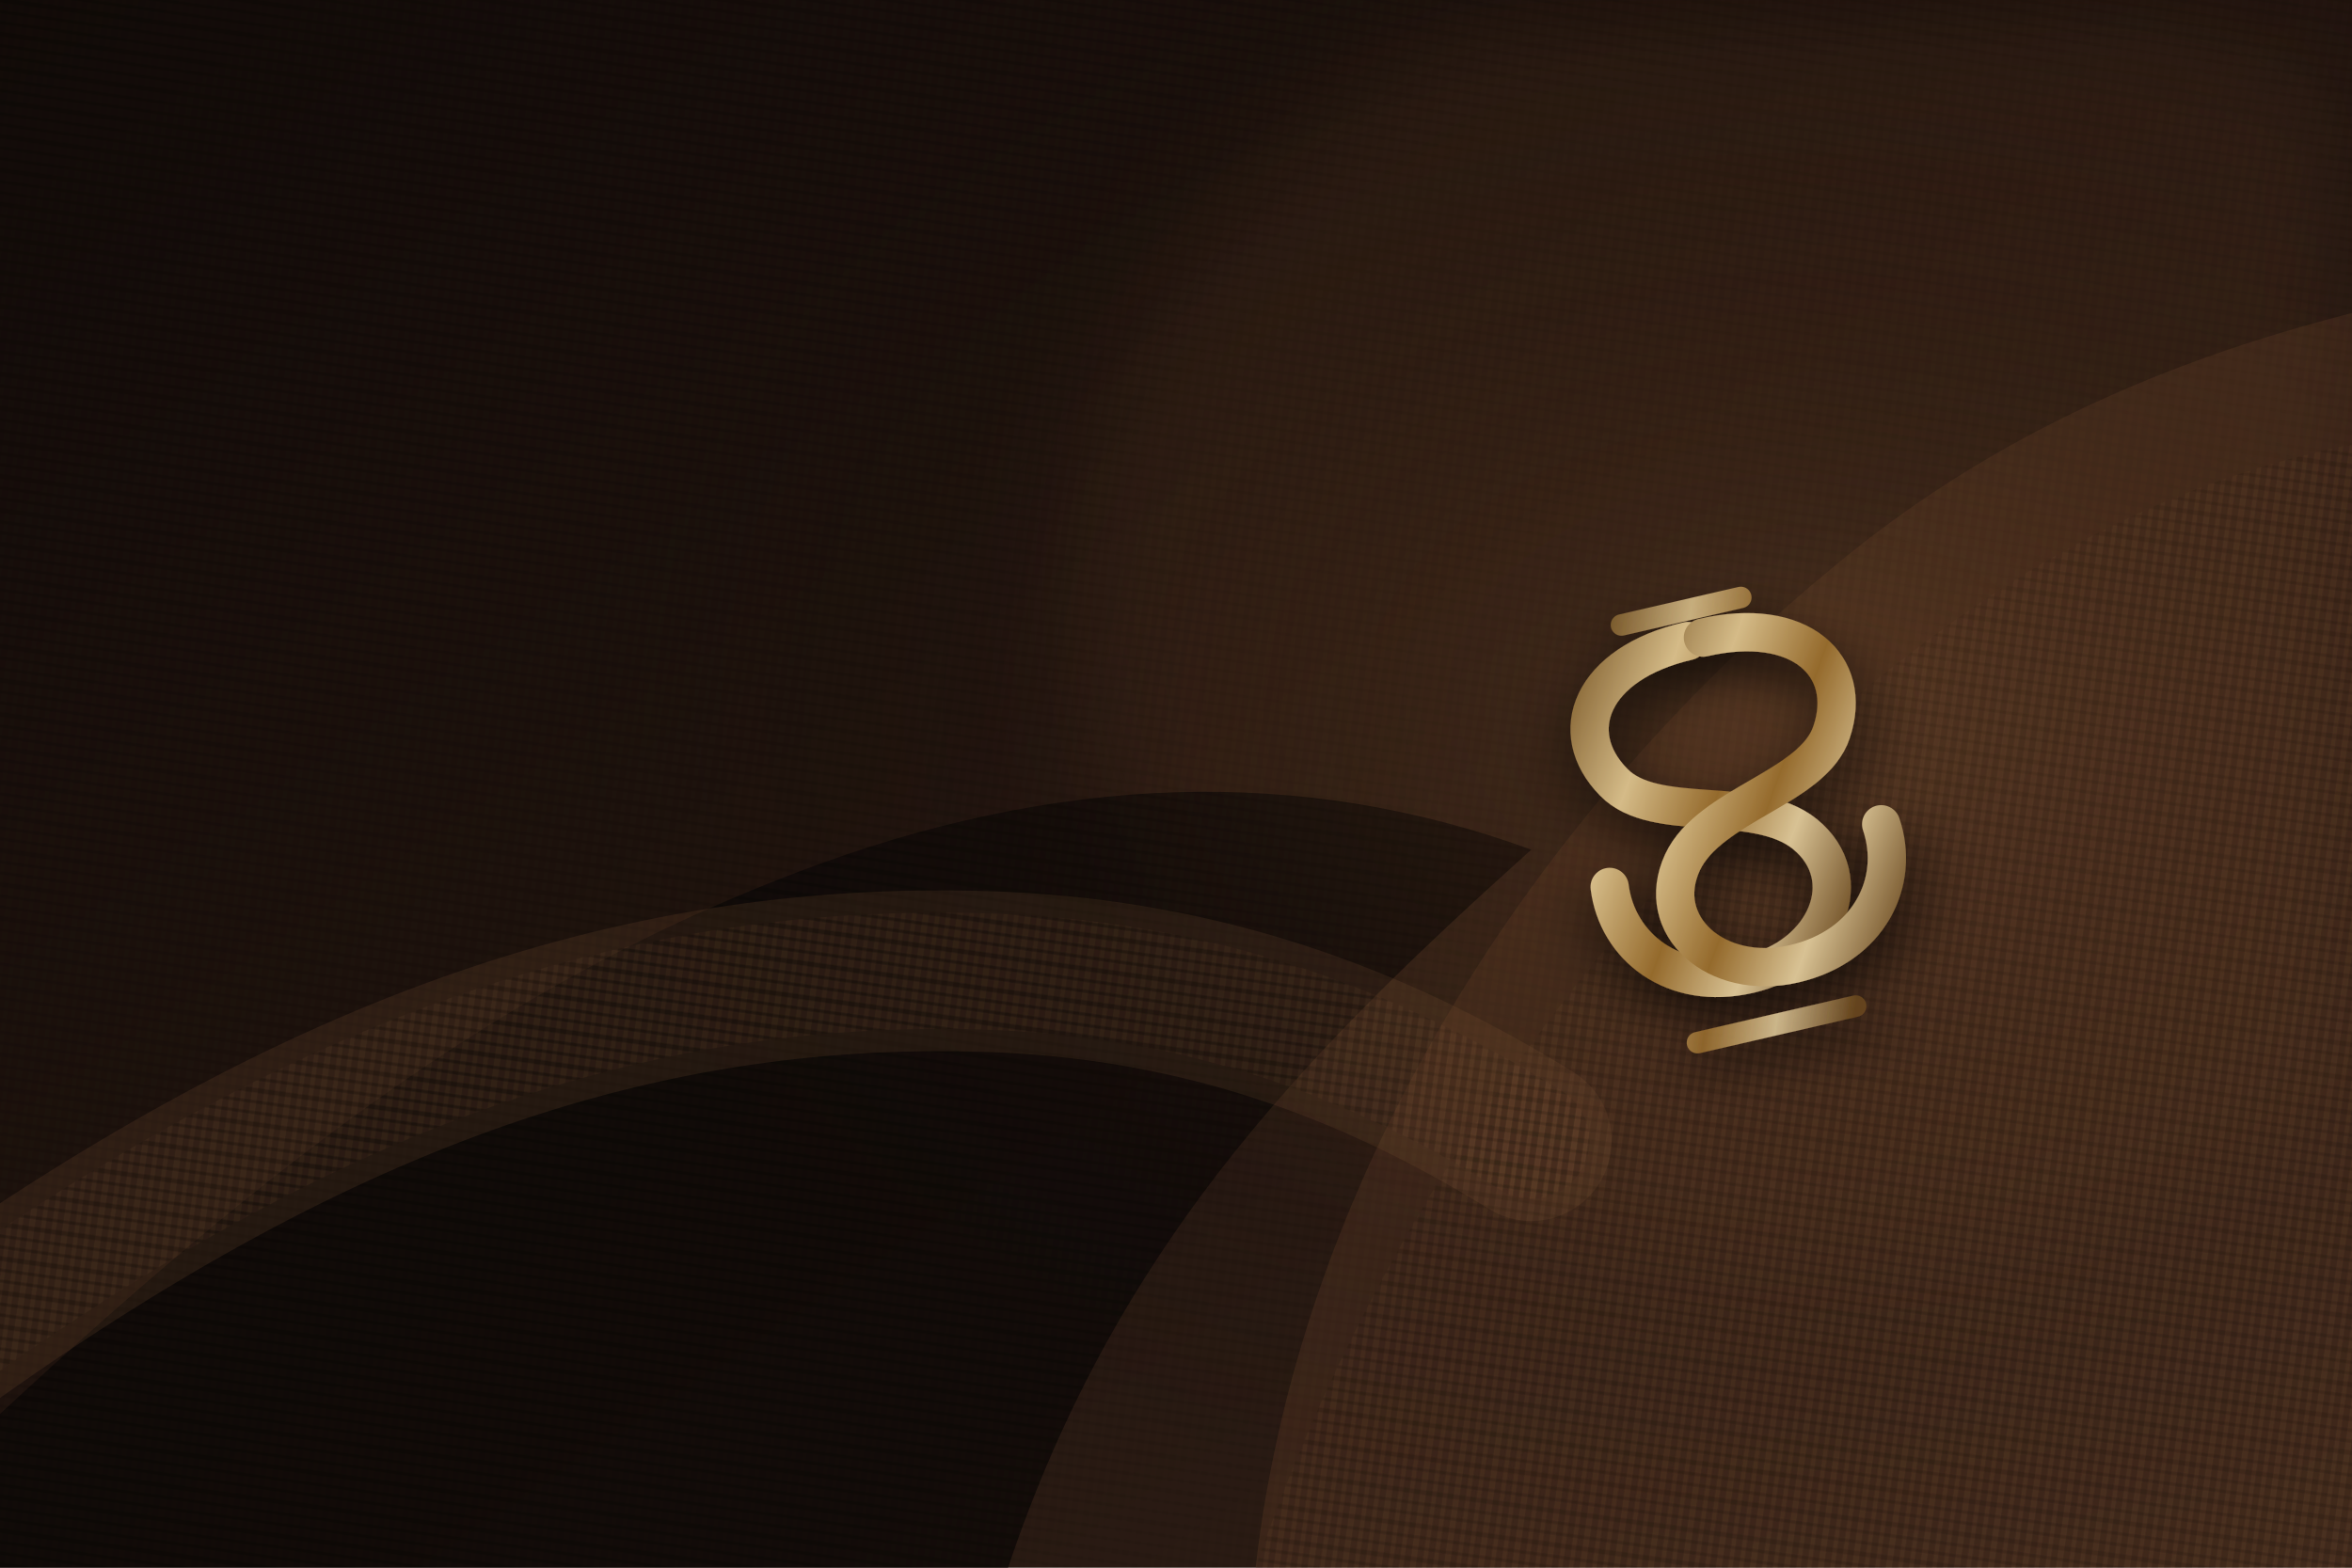
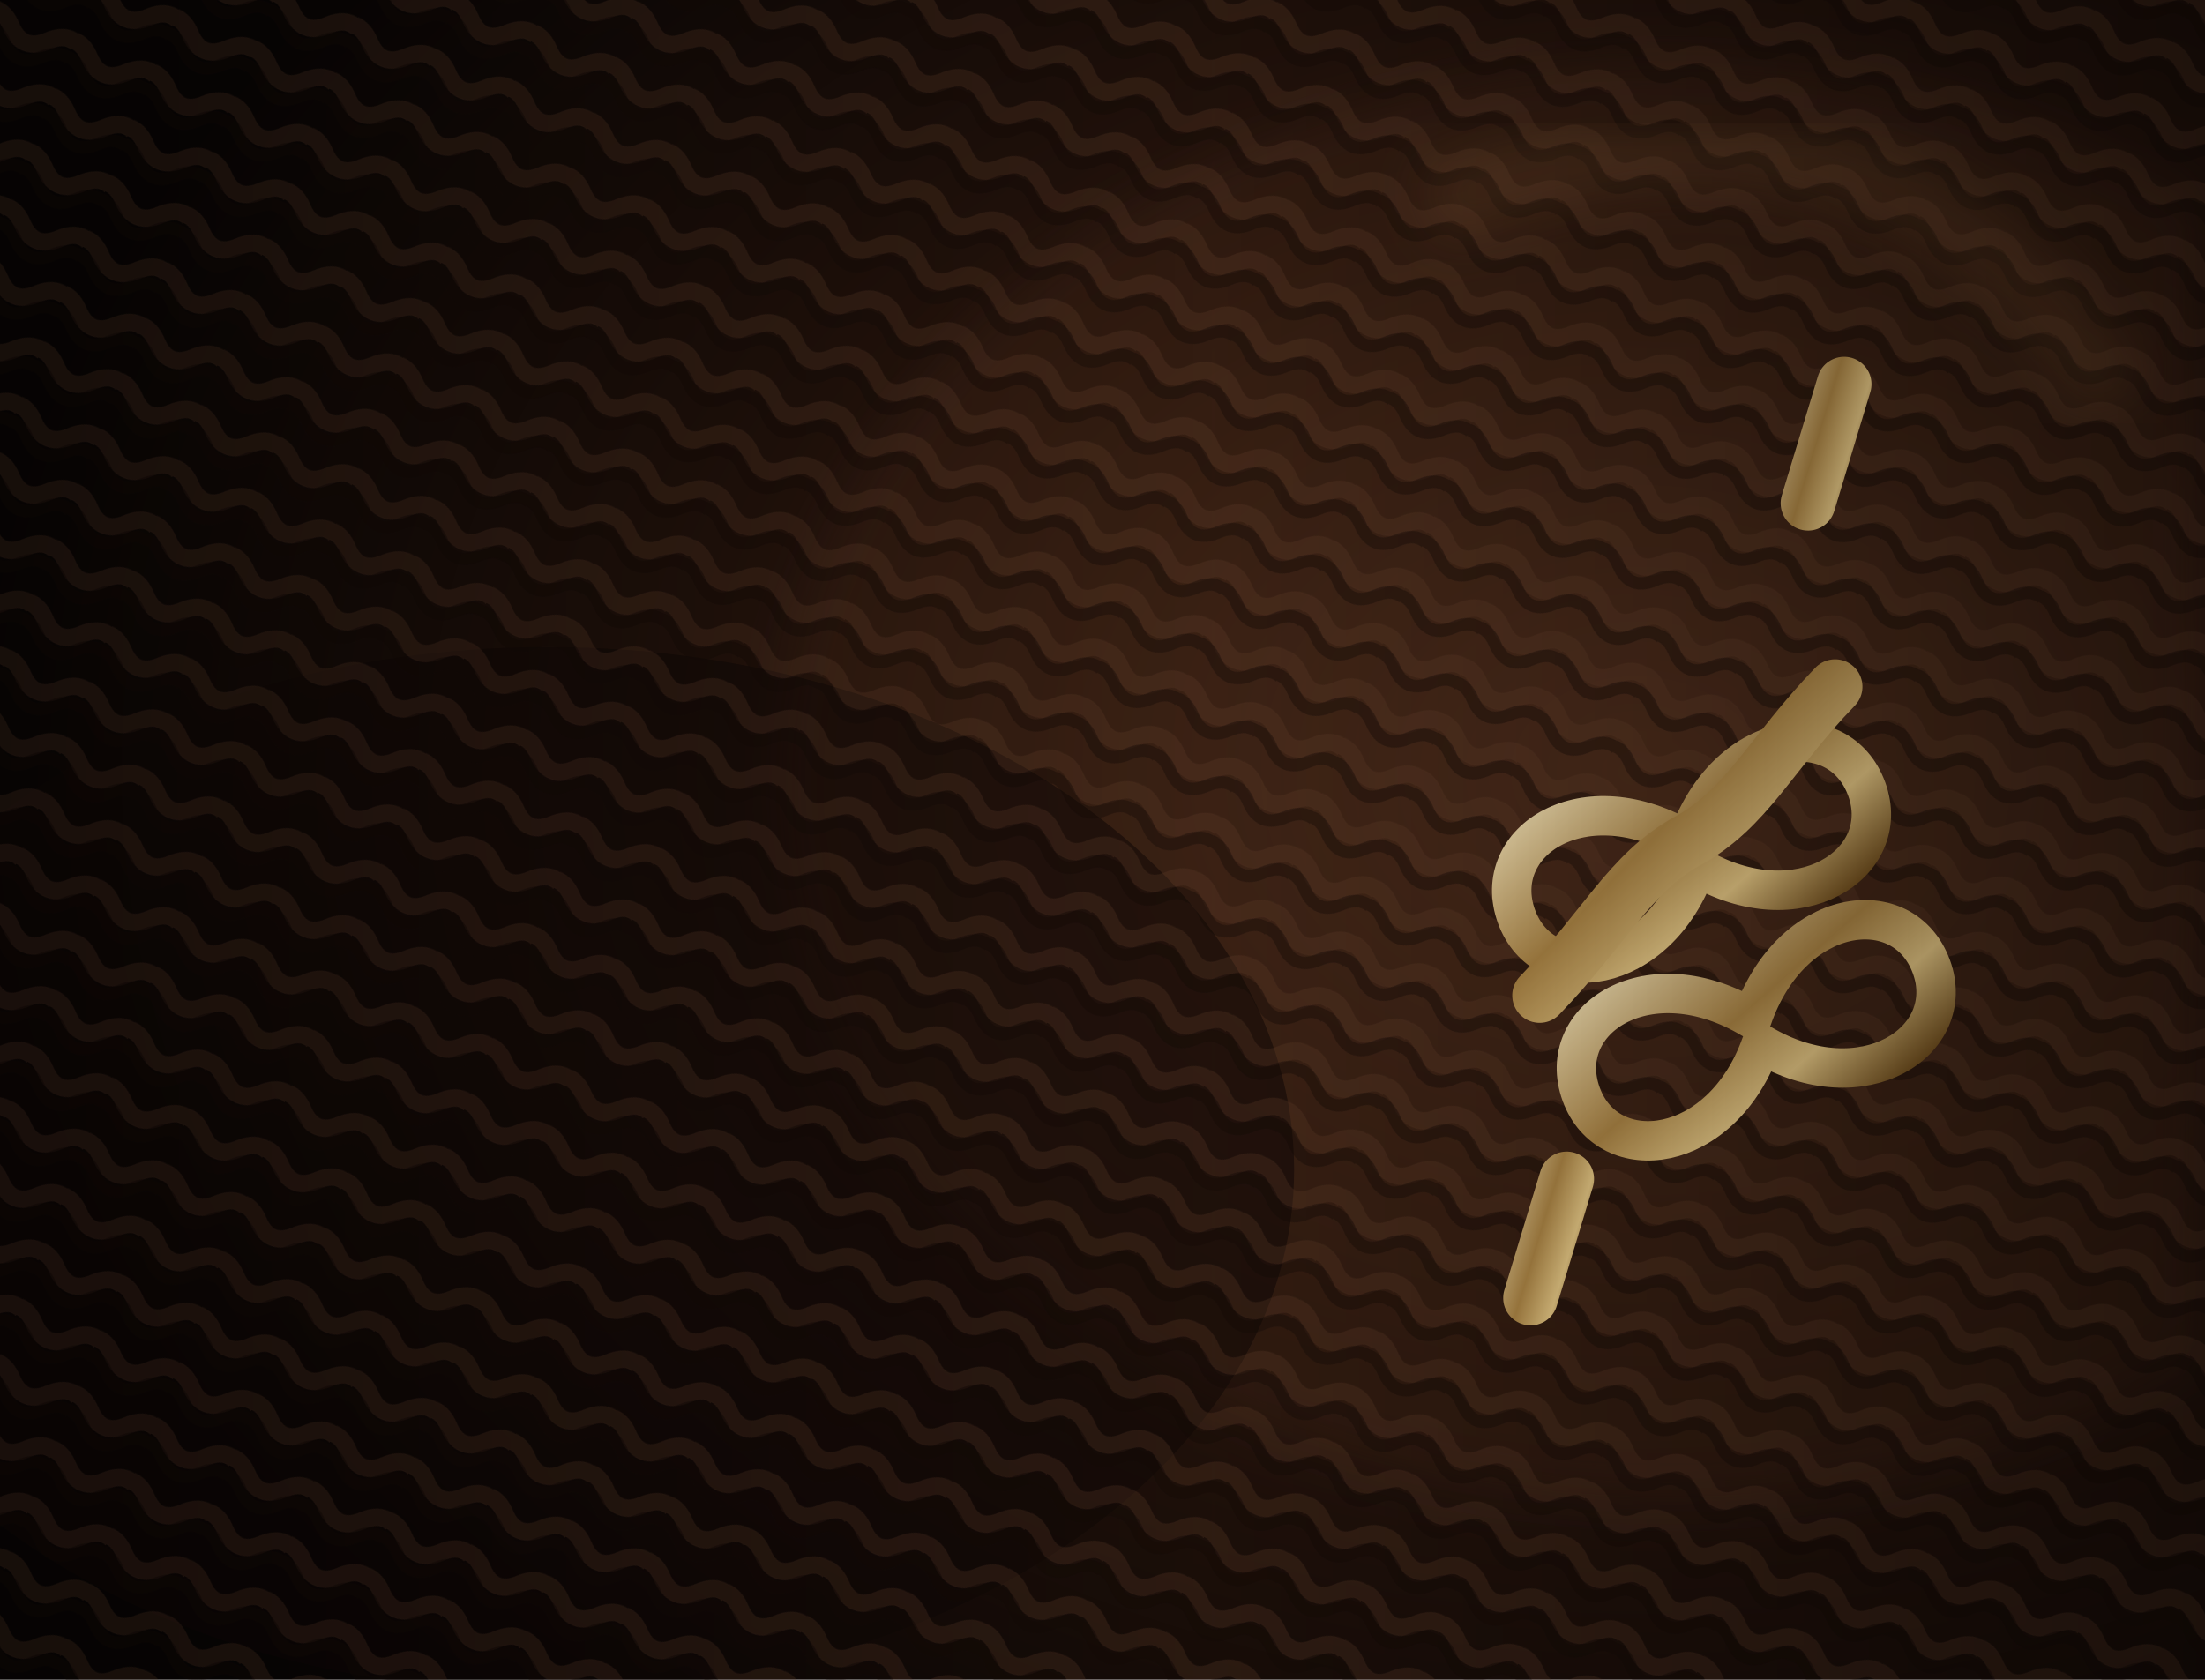
- <svg xmlns="http://www.w3.org/2000/svg" viewBox="0 0 1536 1024" preserveAspectRatio="xMidYMid slice">
+ <svg xmlns="http://www.w3.org/2000/svg" viewBox="0 0 886 675" preserveAspectRatio="xMidYMid slice">
  <defs>
-     <linearGradient id="bg" x1="0" y1="0" x2="1" y2="1">
-       <stop offset="0" stop-color="#100a07" />
-       <stop offset=".48" stop-color="#21140e" />
-       <stop offset="1" stop-color="#38251a" />
-     </linearGradient>
-     <radialGradient id="light" cx="76%" cy="45%" r="55%">
-       <stop offset="0" stop-color="#8c5d37" stop-opacity=".32" />
-       <stop offset=".48" stop-color="#4b2e1d" stop-opacity=".12" />
-       <stop offset="1" stop-color="#100a07" stop-opacity="0" />
+     <radialGradient id="bg" cx="74%" cy="46%" r="75%">
+       <stop offset="0" stop-color="#4b2b1b" />
+       <stop offset=".45" stop-color="#2a160d" />
+       <stop offset="1" stop-color="#090504" />
    </radialGradient>
    <linearGradient id="gold" x1="0" y1="0" x2="1" y2="1">
-       <stop stop-color="#8b642d" />
-       <stop offset=".28" stop-color="#f1d49a" />
-       <stop offset=".52" stop-color="#a87832" />
-       <stop offset=".75" stop-color="#f5dca8" />
-       <stop offset="1" stop-color="#765021" />
+       <stop offset="0" stop-color="#f5dfad" />
+       <stop offset=".42" stop-color="#b48b48" />
+       <stop offset=".7" stop-color="#f0d08a" />
+       <stop offset="1" stop-color="#77521e" />
    </linearGradient>
-     <pattern id="weave" width="22" height="22" patternUnits="userSpaceOnUse" patternTransform="rotate(8)">
-       <path d="M-4 4 L26 4 M-4 11 L26 11 M-4 18 L26 18" stroke="#9b6b43" stroke-opacity=".12" stroke-width="5" />
-       <path d="M4 -4 L4 26 M11 -4 L11 26 M18 -4 L18 26" stroke="#050302" stroke-opacity=".14" stroke-width="4" />
+     <filter id="soft">
+       <feGaussianBlur stdDeviation="10" />
+     </filter>
+     <pattern id="knit" width="34" height="24" patternUnits="userSpaceOnUse" patternTransform="rotate(22)">
+       <path d="M-8 8 Q0 0 8 8 T24 8 T40 8" fill="none" stroke="#6c4630" stroke-width="7" opacity=".33" />
+       <path d="M-8 15 Q0 7 8 15 T24 15 T40 15" fill="none" stroke="#140a06" stroke-width="5" opacity=".5" />
    </pattern>
-     <filter id="blur">
-       <feGaussianBlur stdDeviation="35" />
-     </filter>
-     <filter id="shadow">
-       <feDropShadow dx="0" dy="14" stdDeviation="18" flood-color="#000" flood-opacity=".65" />
-     </filter>
+     <linearGradient id="shade" x1="0" y1="0" x2="1" y2="0">
+       <stop offset="0" stop-color="#000" stop-opacity=".34" />
+       <stop offset=".55" stop-color="#000" stop-opacity=".08" />
+       <stop offset="1" stop-color="#000" stop-opacity=".38" />
+     </linearGradient>
+     <path id="loop" d="M0 0 C42 -52 104 -38 104 7 C104 51 42 66 0 15 C-42 66 -104 51 -104 7 C-104 -38 -42 -52 0 0Z" />
  </defs>
-   <rect width="1536" height="1024" fill="url(#bg)" />
-   <ellipse cx="1200" cy="390" rx="500" ry="430" fill="#9b6539" opacity=".13" filter="url(#blur)" />
-   <path d="M820 1024 C850 760 1010 520 1210 360 C1320 272 1450 220 1600 190 L1600 1040 Z" fill="#6b4429" opacity=".34" />
-   <path d="M820 1024 C910 760 1090 540 1270 410 C1390 322 1500 292 1600 280 L1600 1040 Z" fill="url(#weave)" opacity=".82" />
-   <path d="M-60 980 C150 780 310 650 520 570 C690 505 850 500 1000 555 C850 690 720 820 650 1050 L-60 1050Z" fill="#080504" opacity=".72" />
-   <path d="M-30 870 C210 700 420 625 655 635 C785 641 895 680 1000 745" fill="none" stroke="#a67549" stroke-opacity=".16" stroke-width="105" stroke-linecap="round" />
-   <path d="M-30 870 C210 700 420 625 655 635 C785 641 895 680 1000 745" fill="none" stroke="url(#weave)" stroke-width="76" stroke-linecap="round" />
-   <rect width="1536" height="1024" fill="url(#light)" />
-   <rect width="1536" height="1024" fill="url(#weave)" opacity=".22" />
-   <g transform="translate(1135 560) rotate(-13)" fill="none" stroke="url(#gold)" stroke-linecap="round" stroke-linejoin="round" filter="url(#shadow)">
-     <path d="M0-145 C-65-145-92-105-68-66 C-48-33 20-38 46-5 C74 31 42 76-10 76 C-61 76-90 39-86 0" stroke-width="25" />
-     <path d="M10-145 C75-145 102-105 78-66 C58-33-10-38-36-5 C-64 31-32 76 20 76 C71 76 100 39 96 0" stroke-width="25" />
-     <path d="M-40-165 L40-165 M-53 112 L53 112" stroke-width="14" opacity=".9" />
+   <rect width="886" height="675" fill="url(#bg)" />
+   <ellipse cx="670" cy="315" rx="360" ry="290" fill="#5c3521" opacity=".22" filter="url(#soft)" />
+   <ellipse cx="220" cy="470" rx="300" ry="210" fill="#100805" opacity=".55" />
+   <rect x="-40" y="-20" width="980" height="760" fill="url(#knit)" opacity=".78" />
+   <path d="M575 84 C720 22 805 90 850 160" stroke="#a06d40" stroke-width="30" opacity=".18" fill="none" filter="url(#soft)" />
+   <g transform="translate(678 338) rotate(-20)" fill="none" stroke="url(#gold)" stroke-width="22" stroke-linecap="round" stroke-linejoin="round">
+     <use href="#loop" transform="scale(.72)" />
+     <use href="#loop" transform="translate(0 76) scale(.72)" />
+     <path d="M-77 38 C-44 22 -26 4 0 0 C27 -4 44 -22 77 -38" />
+     <path d="M-92 111 L-122 151" />
+     <path d="M92 -111 L122 -151" />
  </g>
-   <rect width="1536" height="1024" fill="#000" opacity=".12" />
+   <rect width="886" height="675" fill="url(#shade)" />
</svg>
